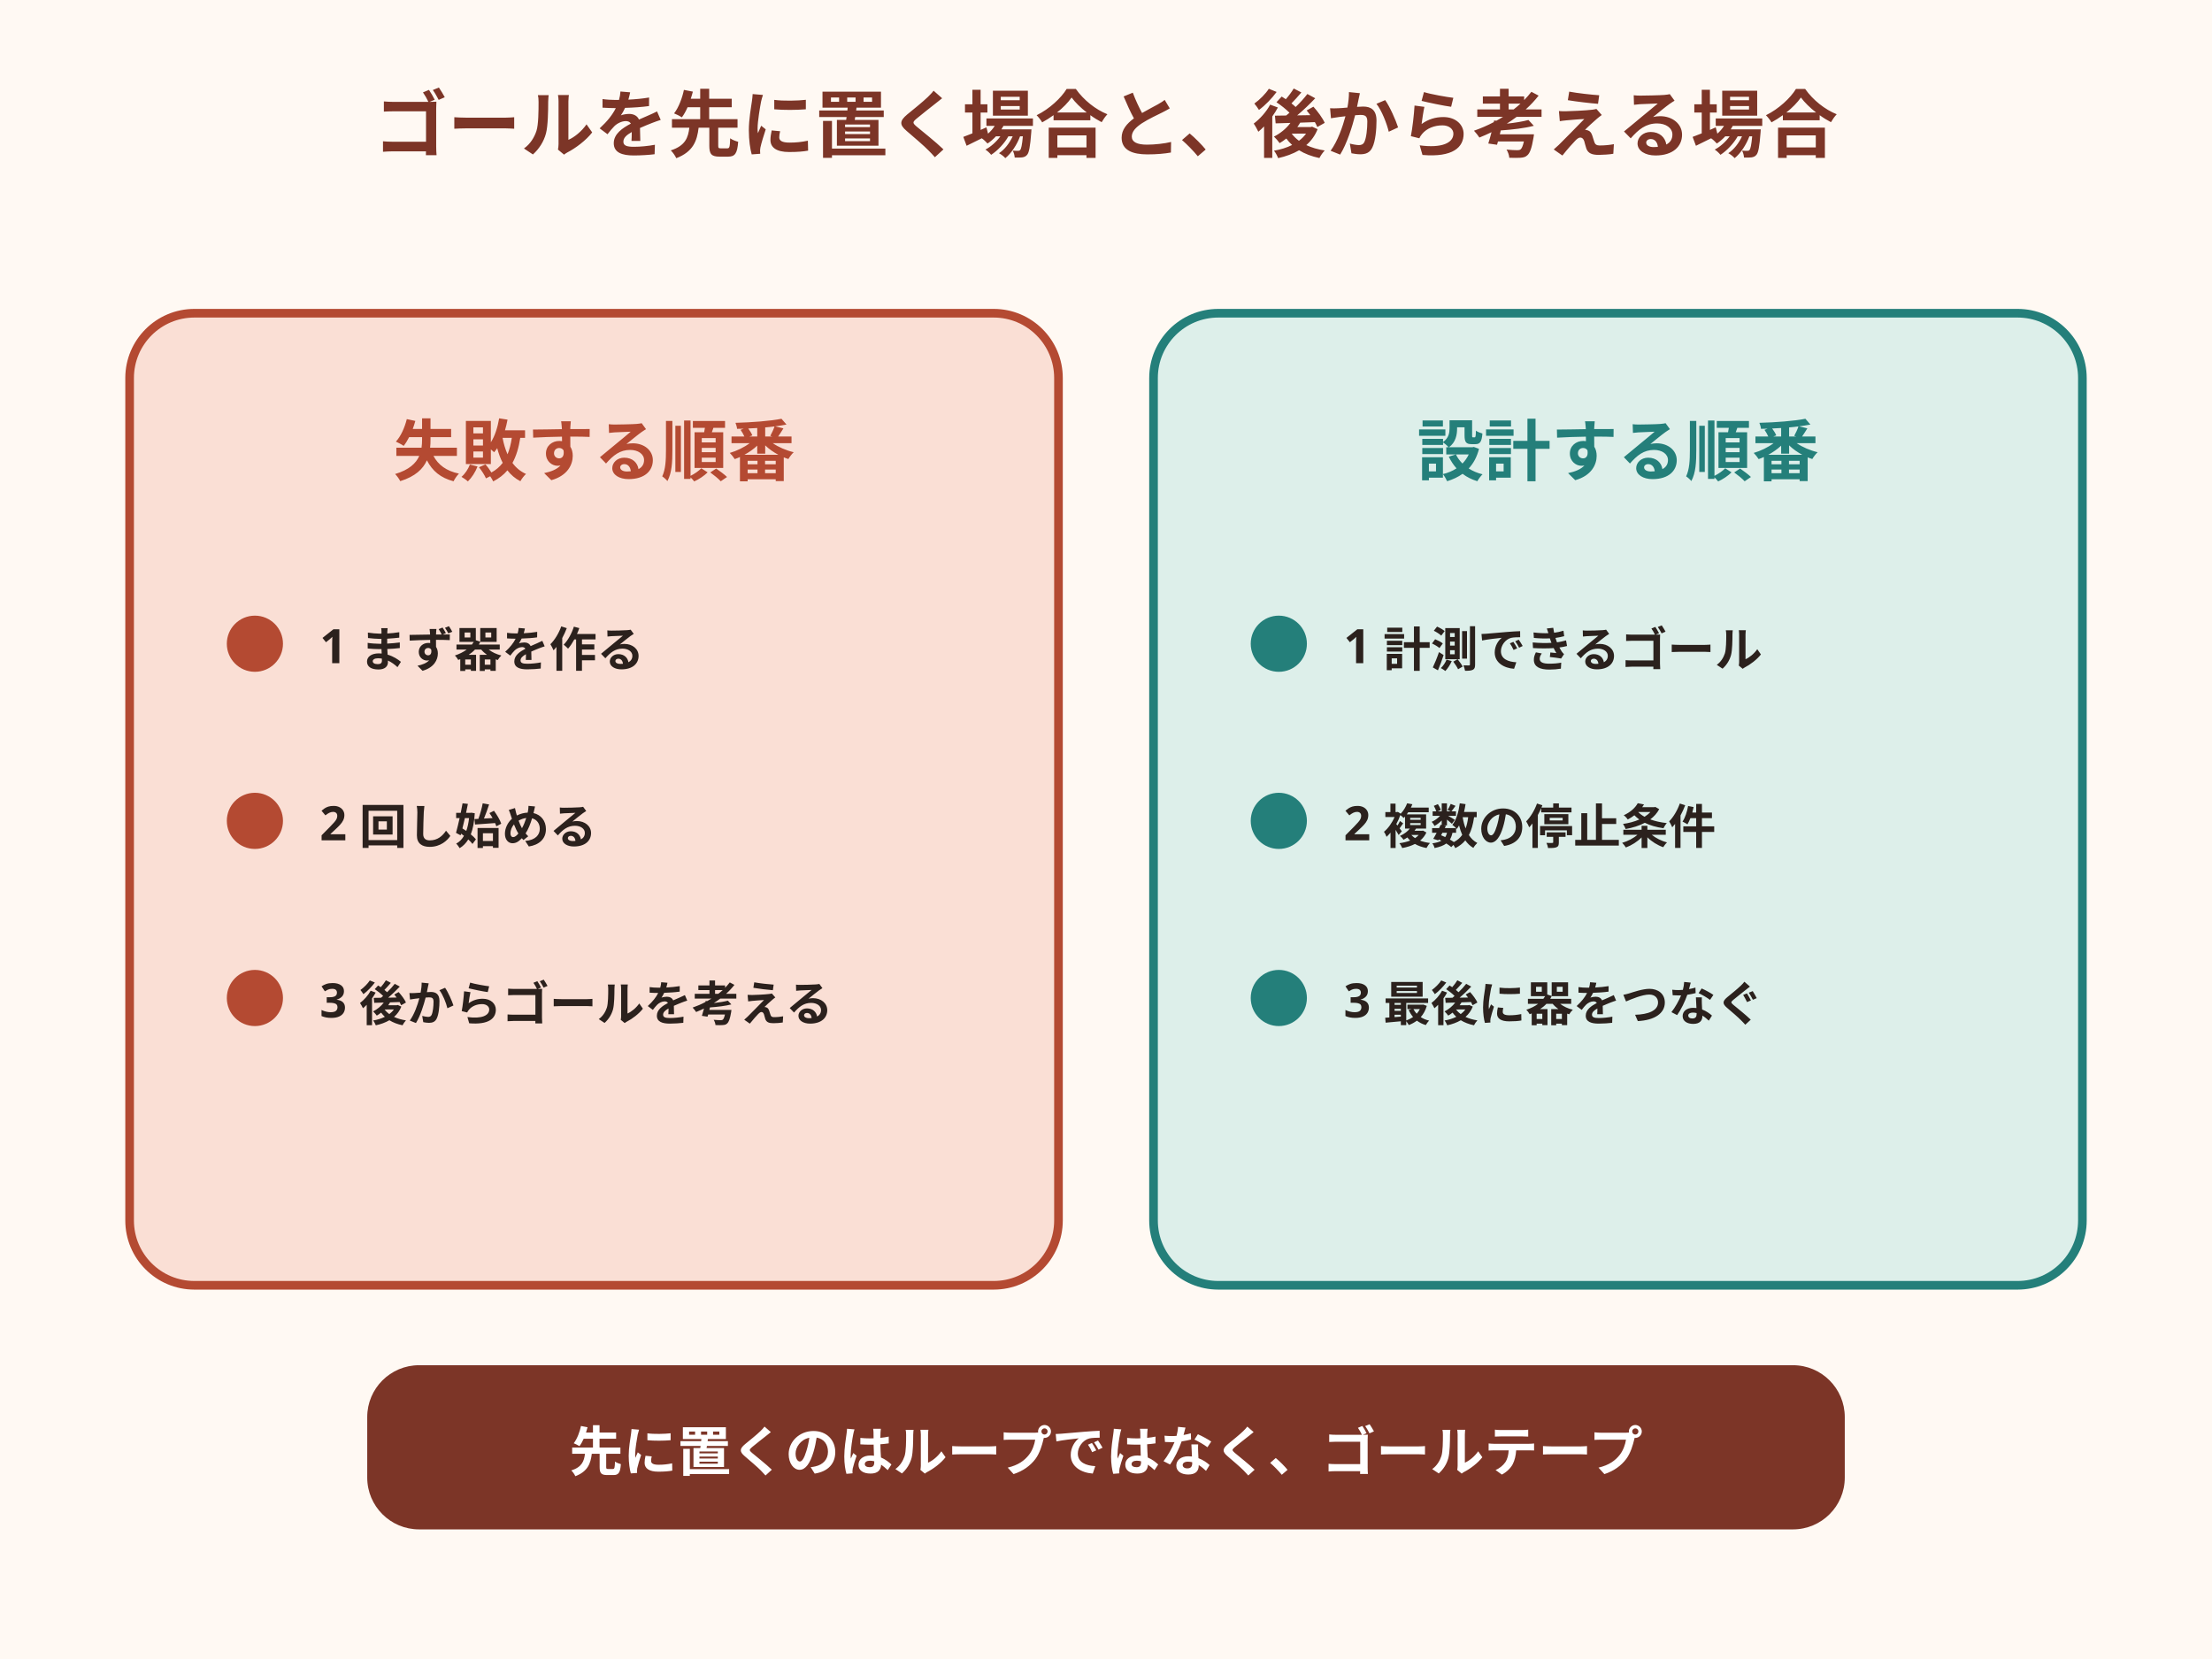
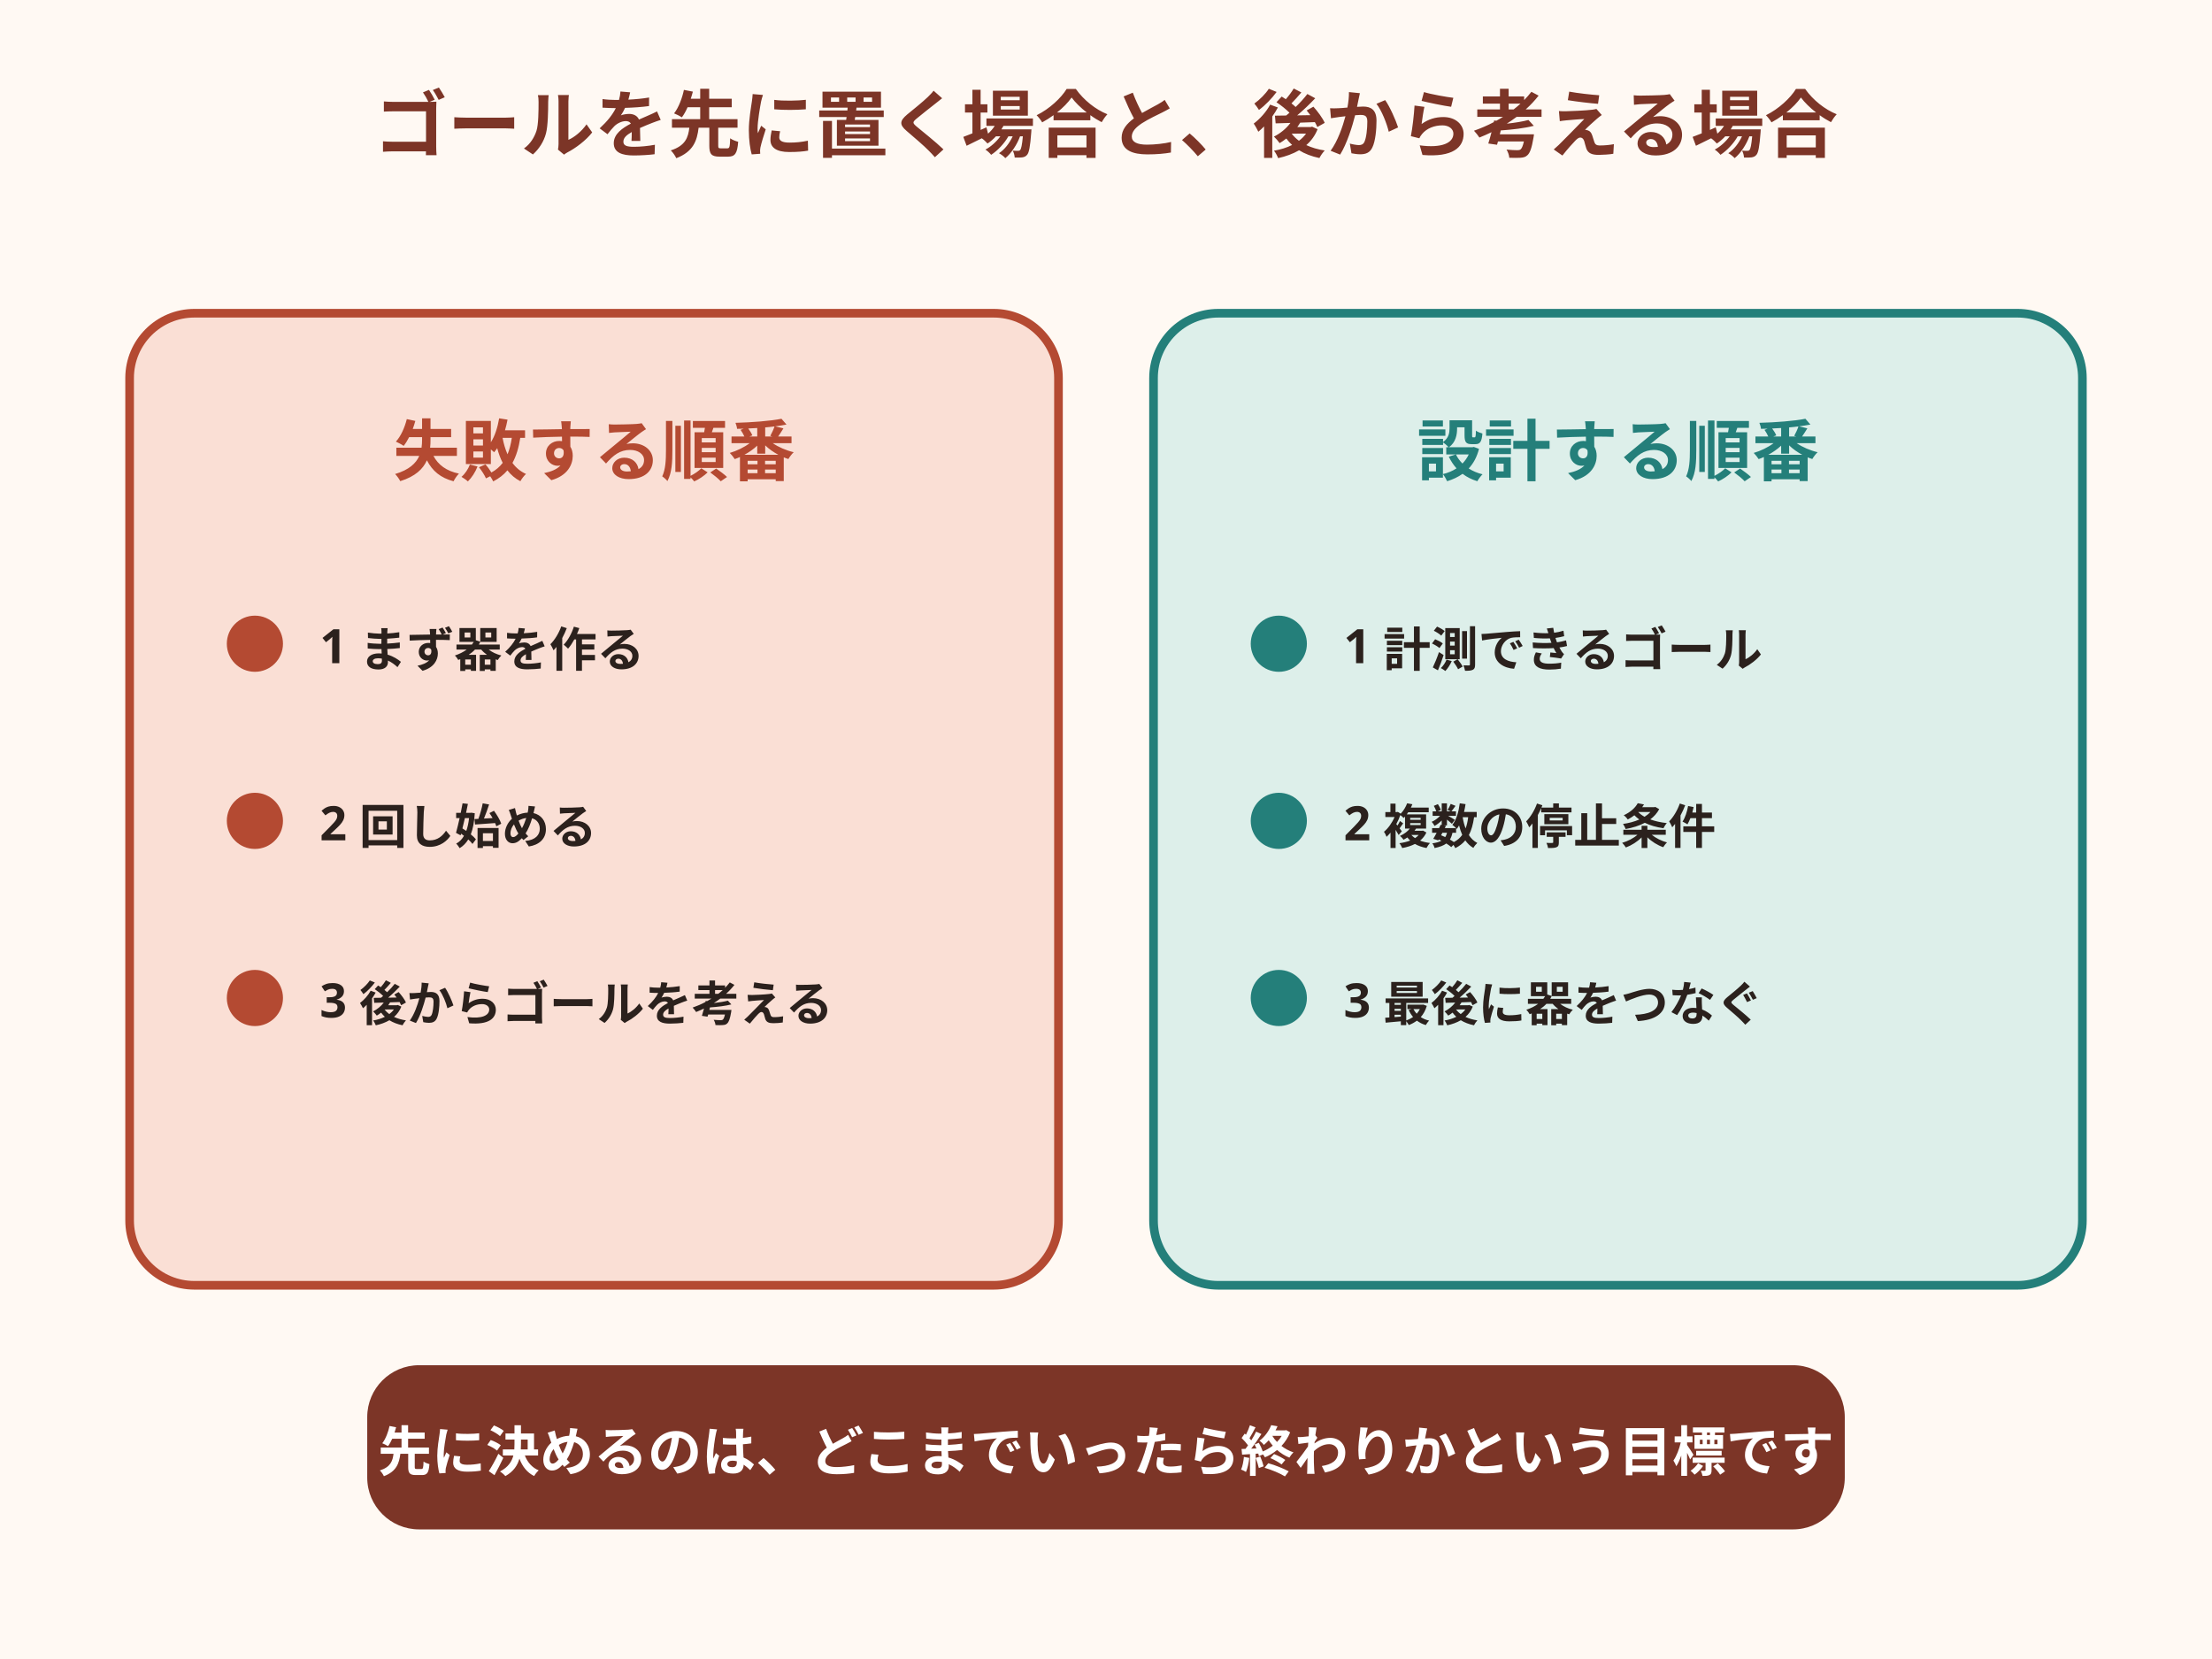
<svg xmlns="http://www.w3.org/2000/svg" width="1024" height="768" viewBox="0 0 1024 768">
  <defs>
    <marker id="arrow" viewBox="0 0 10 10" refX="9" refY="5" markerWidth="9" markerHeight="9" orient="auto-start-reverse">
      <path d="M 0 0 L 10 5 L 0 10 z" fill="context-stroke" />
    </marker>
  </defs>
  <rect width="1024" height="768" fill="#FFF9F3" />
  <text x="512" y="70" text-anchor="middle" font-family="Hiragino Sans, Yu Gothic, sans-serif" font-size="34" font-weight="800" fill="#7C3527">ゴールを先に置く場合と、後から考える場合</text>
  <rect x="60" y="145" width="430" height="450" rx="30" fill="#FADFD5" stroke="#B44A32" stroke-width="4" />
  <text x="275" y="220" text-anchor="middle" font-family="Hiragino Sans, Yu Gothic, sans-serif" font-size="31" font-weight="800" fill="#B44A32">失敗する順番</text>
  <circle cx="118" cy="298" r="13" fill="#B44A32" stroke="none" stroke-width="0" />
  <text x="148" y="307" text-anchor="start" font-family="Hiragino Sans, Yu Gothic, sans-serif" font-size="22" font-weight="650" fill="#2B211D">1 まず器を作る</text>
  <circle cx="118" cy="380" r="13" fill="#B44A32" stroke="none" stroke-width="0" />
  <text x="148" y="389" text-anchor="start" font-family="Hiragino Sans, Yu Gothic, sans-serif" font-size="22" font-weight="650" fill="#2B211D">2 回し始める</text>
  <circle cx="118" cy="462" r="13" fill="#B44A32" stroke="none" stroke-width="0" />
  <text x="148" y="471" text-anchor="start" font-family="Hiragino Sans, Yu Gothic, sans-serif" font-size="22" font-weight="650" fill="#2B211D">3 後からゴールを考える</text>
  <rect x="534" y="145" width="430" height="450" rx="30" fill="#DDEFEA" stroke="#247F7A" stroke-width="4" />
  <text x="749" y="220" text-anchor="middle" font-family="Hiragino Sans, Yu Gothic, sans-serif" font-size="31" font-weight="800" fill="#247F7A">設計する順番</text>
  <circle cx="592" cy="298" r="13" fill="#247F7A" stroke="none" stroke-width="0" />
  <text x="622" y="307" text-anchor="start" font-family="Hiragino Sans, Yu Gothic, sans-serif" font-size="22" font-weight="650" fill="#2B211D">1 計測できるゴール</text>
  <circle cx="592" cy="380" r="13" fill="#247F7A" stroke="none" stroke-width="0" />
  <text x="622" y="389" text-anchor="start" font-family="Hiragino Sans, Yu Gothic, sans-serif" font-size="22" font-weight="650" fill="#2B211D">2 複数の停止条件</text>
  <circle cx="592" cy="462" r="13" fill="#247F7A" stroke="none" stroke-width="0" />
  <text x="622" y="471" text-anchor="start" font-family="Hiragino Sans, Yu Gothic, sans-serif" font-size="22" font-weight="650" fill="#2B211D">3 最後に器をつなぐ</text>
  <rect x="170" y="632" width="684" height="76" rx="24" fill="#7C3527" stroke="#7C3527" stroke-width="0" />
-   <text x="512" y="681" text-anchor="middle" font-family="Hiragino Sans, Yu Gothic, sans-serif" font-size="25" font-weight="800" fill="#FFFFFF">先に置くのはループではなく、ゴールテープ</text>
+   <text x="512" y="681" text-anchor="middle" font-family="Hiragino Sans, Yu Gothic, sans-serif" font-size="25" font-weight="800" fill="#FFFFFF">先に決めるのは、どこまでいったら終わりかという目標です</text>
</svg>
